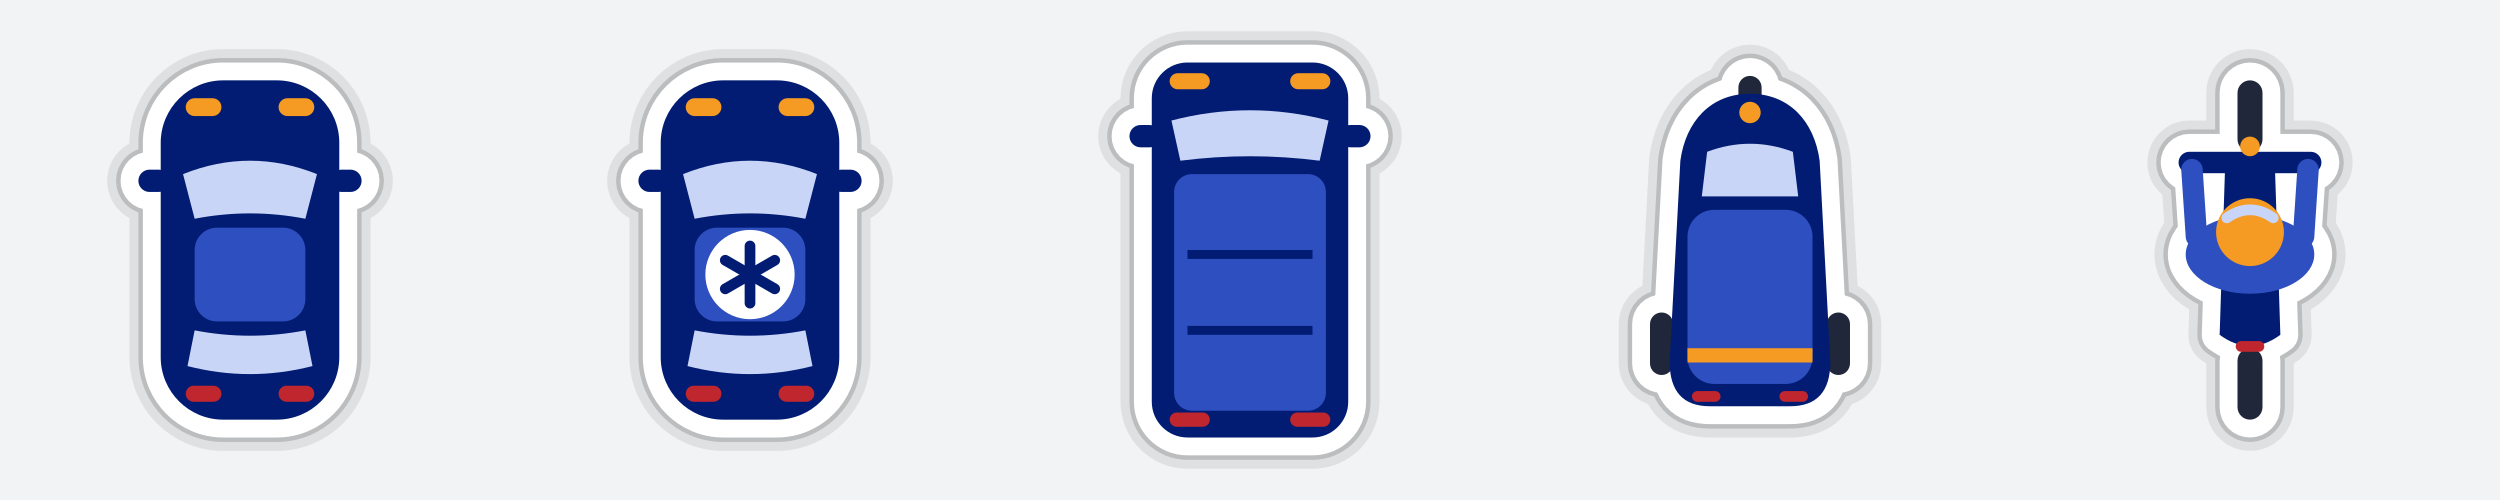
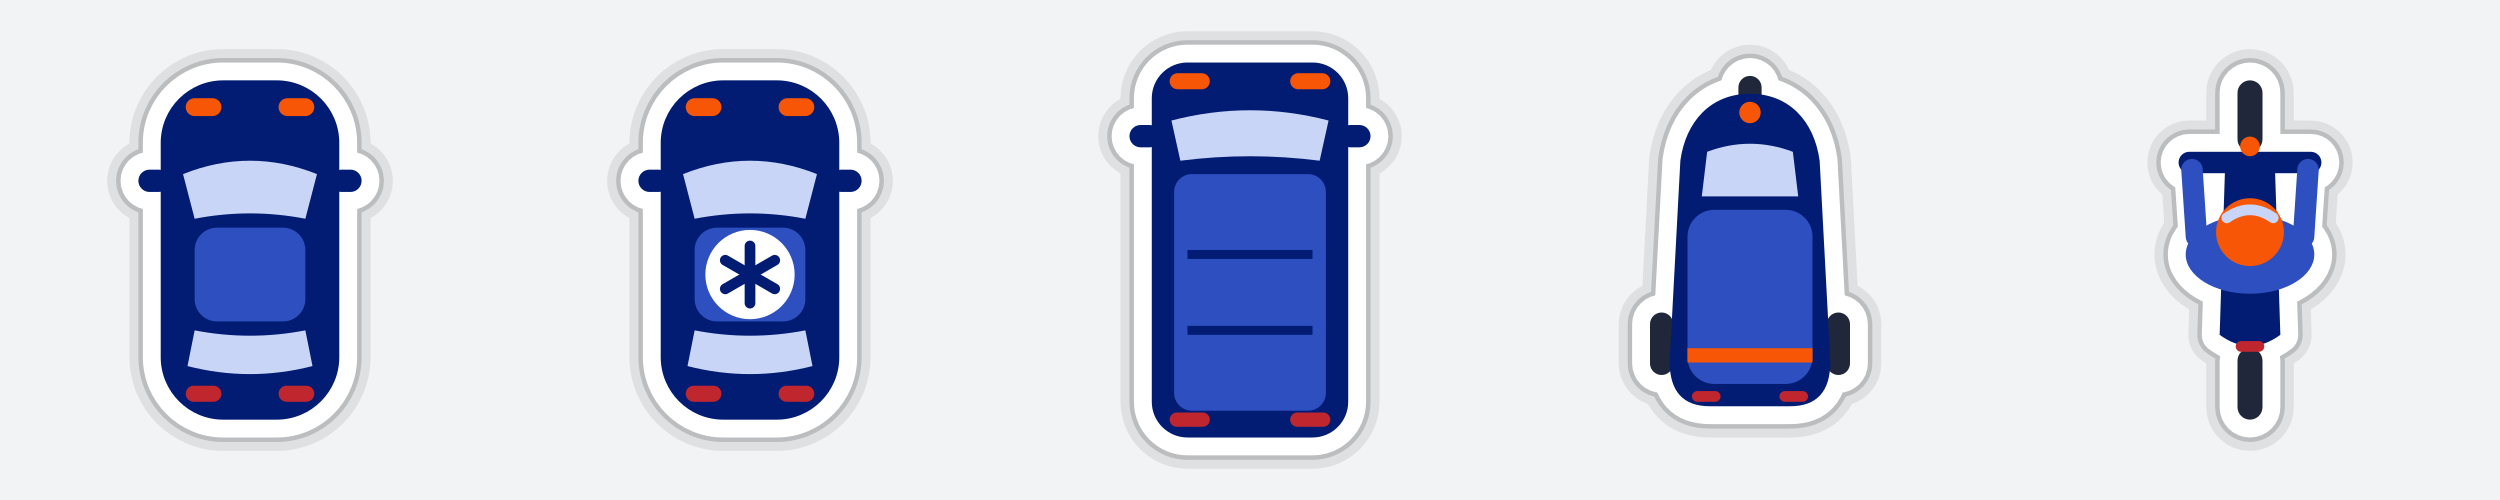
<svg xmlns="http://www.w3.org/2000/svg" width="560" height="112" viewBox="0 0 280 56">
  <rect width="280" height="56" fill="#F1F3F4" />
  <g transform="translate(0 0) translate(4 4)">
    <g opacity="0.08" fill="#000" stroke="#000" stroke-width="7" stroke-linejoin="round" stroke-linecap="round">
      <rect x="14" y="5" width="20" height="38" rx="7" />
      <rect x="11.5" y="15" width="3.5" height="2.5" rx="1.25" />
      <rect x="33" y="15" width="3.5" height="2.5" rx="1.25" />
    </g>
    <g opacity="0.16" fill="#000" stroke="#000" stroke-width="5" stroke-linejoin="round" stroke-linecap="round">
      <rect x="14" y="5" width="20" height="38" rx="7" />
      <rect x="11.5" y="15" width="3.5" height="2.5" rx="1.25" />
      <rect x="33" y="15" width="3.5" height="2.5" rx="1.25" />
    </g>
    <g opacity="1" fill="#FFFFFF" stroke="#FFFFFF" stroke-width="4" stroke-linejoin="round" stroke-linecap="round">
      <rect x="14" y="5" width="20" height="38" rx="7" />
      <rect x="11.5" y="15" width="3.5" height="2.5" rx="1.25" />
      <rect x="33" y="15" width="3.5" height="2.5" rx="1.25" />
    </g>
    <g fill="#011C72">
      <rect x="14" y="5" width="20" height="38" rx="7" />
      <rect x="11.5" y="15" width="3.5" height="2.5" rx="1.25" />
      <rect x="33" y="15" width="3.5" height="2.5" rx="1.25" />
    </g>
    <path d="M16.5 15.5 Q24 12.5 31.5 15.5 L30.2 20.5 Q24 19.3 17.8 20.5 Z" fill="#C9D5F7" />
    <rect x="17.8" y="21.5" width="12.4" height="10.5" rx="2.5" fill="#2E4FBF" />
    <path d="M17.8 33 Q24 34.2 30.2 33 L31 37 Q24 38.8 17 37 Z" fill="#C9D5F7" />
-     <rect x="16.8" y="7" width="4" height="2" rx="1" fill="#F59A23" />
-     <rect x="27.2" y="7" width="4" height="2" rx="1" fill="#F59A23" />
+     <rect x="16.8" y="7" width="4" height="2" rx="1" fill="#F75606" />
+     <rect x="27.2" y="7" width="4" height="2" rx="1" fill="#F75606" />
    <rect x="16.8" y="39.2" width="4" height="1.8" rx=".9" fill="#C0262D" />
    <rect x="27.2" y="39.2" width="4" height="1.8" rx=".9" fill="#C0262D" />
  </g>
  <g transform="translate(56 0) translate(4 4)">
    <g opacity="0.08" fill="#000" stroke="#000" stroke-width="7" stroke-linejoin="round" stroke-linecap="round">
      <rect x="14" y="5" width="20" height="38" rx="7" />
      <rect x="11.5" y="15" width="3.5" height="2.5" rx="1.25" />
      <rect x="33" y="15" width="3.5" height="2.5" rx="1.25" />
    </g>
    <g opacity="0.16" fill="#000" stroke="#000" stroke-width="5" stroke-linejoin="round" stroke-linecap="round">
      <rect x="14" y="5" width="20" height="38" rx="7" />
      <rect x="11.5" y="15" width="3.5" height="2.5" rx="1.25" />
      <rect x="33" y="15" width="3.5" height="2.5" rx="1.25" />
    </g>
    <g opacity="1" fill="#FFFFFF" stroke="#FFFFFF" stroke-width="4" stroke-linejoin="round" stroke-linecap="round">
      <rect x="14" y="5" width="20" height="38" rx="7" />
      <rect x="11.5" y="15" width="3.5" height="2.5" rx="1.25" />
      <rect x="33" y="15" width="3.5" height="2.5" rx="1.25" />
    </g>
    <g fill="#011C72">
      <rect x="14" y="5" width="20" height="38" rx="7" />
      <rect x="11.5" y="15" width="3.5" height="2.5" rx="1.25" />
      <rect x="33" y="15" width="3.5" height="2.5" rx="1.25" />
    </g>
    <path d="M16.5 15.5 Q24 12.5 31.5 15.5 L30.2 20.5 Q24 19.3 17.8 20.5 Z" fill="#C9D5F7" />
    <rect x="17.8" y="21.5" width="12.4" height="10.5" rx="2.5" fill="#2E4FBF" />
    <path d="M17.8 33 Q24 34.2 30.2 33 L31 37 Q24 38.8 17 37 Z" fill="#C9D5F7" />
-     <rect x="16.8" y="7" width="4" height="2" rx="1" fill="#F59A23" />
-     <rect x="27.2" y="7" width="4" height="2" rx="1" fill="#F59A23" />
+     <rect x="16.8" y="7" width="4" height="2" rx="1" fill="#F75606" />
+     <rect x="27.2" y="7" width="4" height="2" rx="1" fill="#F75606" />
    <rect x="16.8" y="39.2" width="4" height="1.8" rx=".9" fill="#C0262D" />
    <rect x="27.2" y="39.2" width="4" height="1.8" rx=".9" fill="#C0262D" />
    <circle cx="24" cy="26.75" r="5" fill="#fff" />
    <g stroke="#011C72" stroke-width="1.2" stroke-linecap="round">
      <line x1="24" y1="23.55" x2="24" y2="29.95" />
      <line x1="21.23" y1="25.15" x2="26.77" y2="28.35" />
      <line x1="21.23" y1="28.35" x2="26.77" y2="25.15" />
    </g>
  </g>
  <g transform="translate(112 0) translate(4 4)">
    <g opacity="0.08" fill="#000" stroke="#000" stroke-width="7" stroke-linejoin="round" stroke-linecap="round">
      <rect x="13" y="3" width="22" height="42" rx="4" />
      <rect x="10.5" y="10" width="3.5" height="2.5" rx="1.25" />
      <rect x="34" y="10" width="3.5" height="2.5" rx="1.25" />
    </g>
    <g opacity="0.16" fill="#000" stroke="#000" stroke-width="5" stroke-linejoin="round" stroke-linecap="round">
      <rect x="13" y="3" width="22" height="42" rx="4" />
      <rect x="10.5" y="10" width="3.5" height="2.5" rx="1.25" />
      <rect x="34" y="10" width="3.5" height="2.5" rx="1.25" />
    </g>
    <g opacity="1" fill="#FFFFFF" stroke="#FFFFFF" stroke-width="4" stroke-linejoin="round" stroke-linecap="round">
      <rect x="13" y="3" width="22" height="42" rx="4" />
      <rect x="10.5" y="10" width="3.5" height="2.5" rx="1.25" />
      <rect x="34" y="10" width="3.5" height="2.5" rx="1.25" />
    </g>
    <g fill="#011C72">
      <rect x="13" y="3" width="22" height="42" rx="4" />
      <rect x="10.5" y="10" width="3.5" height="2.5" rx="1.25" />
      <rect x="34" y="10" width="3.5" height="2.5" rx="1.25" />
    </g>
    <path d="M15.2 9.5 Q24 7.2 32.8 9.5 L31.8 14 Q24 13 16.2 14 Z" fill="#C9D5F7" />
    <rect x="15.5" y="15.5" width="17" height="26.5" rx="2" fill="#2E4FBF" />
    <g stroke="#011C72" stroke-width="1">
      <line x1="17" y1="24.5" x2="31" y2="24.5" />
      <line x1="17" y1="33" x2="31" y2="33" />
    </g>
-     <rect x="15" y="4.2" width="4.5" height="1.8" rx=".9" fill="#F59A23" />
-     <rect x="28.5" y="4.2" width="4.5" height="1.8" rx=".9" fill="#F59A23" />
+     <rect x="15" y="4.2" width="4.5" height="1.8" rx=".9" fill="#F75606" />
+     <rect x="28.5" y="4.2" width="4.5" height="1.8" rx=".9" fill="#F75606" />
    <rect x="15" y="42.2" width="4.5" height="1.6" rx=".8" fill="#C0262D" />
    <rect x="28.5" y="42.2" width="4.5" height="1.6" rx=".8" fill="#C0262D" />
  </g>
  <g transform="translate(168 0) translate(4 4)">
    <g opacity="0.08" fill="#000" stroke="#000" stroke-width="7" stroke-linejoin="round" stroke-linecap="round">
      <rect x="22.7" y="4.5" width="2.6" height="4" rx="1.3" />
      <rect x="12.8" y="31" width="2.6" height="7" rx="1.3" />
      <rect x="32.6" y="31" width="2.6" height="7" rx="1.3" />
      <path d="M24 6.5 C28.4 6.5 31.2 9.6 31.8 14 L33 36.5 Q33 41.5 28.5 41.5 L19.5 41.5 Q15 41.5 15 36.5 L16.2 14 C16.8 9.6 19.6 6.5 24 6.5 Z" />
    </g>
    <g opacity="0.16" fill="#000" stroke="#000" stroke-width="5" stroke-linejoin="round" stroke-linecap="round">
      <rect x="22.7" y="4.5" width="2.6" height="4" rx="1.3" />
      <rect x="12.8" y="31" width="2.6" height="7" rx="1.3" />
      <rect x="32.6" y="31" width="2.6" height="7" rx="1.3" />
      <path d="M24 6.5 C28.4 6.5 31.2 9.6 31.8 14 L33 36.5 Q33 41.5 28.5 41.5 L19.5 41.5 Q15 41.5 15 36.5 L16.2 14 C16.8 9.6 19.6 6.5 24 6.5 Z" />
    </g>
    <g opacity="1" fill="#FFFFFF" stroke="#FFFFFF" stroke-width="4" stroke-linejoin="round" stroke-linecap="round">
      <rect x="22.7" y="4.5" width="2.6" height="4" rx="1.3" />
      <rect x="12.8" y="31" width="2.6" height="7" rx="1.3" />
      <rect x="32.6" y="31" width="2.6" height="7" rx="1.3" />
      <path d="M24 6.5 C28.4 6.5 31.2 9.6 31.8 14 L33 36.5 Q33 41.5 28.5 41.5 L19.5 41.5 Q15 41.5 15 36.5 L16.2 14 C16.8 9.6 19.6 6.5 24 6.5 Z" />
    </g>
    <g fill="#20273A">
      <rect x="22.7" y="4.5" width="2.6" height="4" rx="1.3" />
      <rect x="12.8" y="31" width="2.6" height="7" rx="1.3" />
      <rect x="32.6" y="31" width="2.6" height="7" rx="1.3" />
    </g>
    <g fill="#011C72">
      <path d="M24 6.5 C28.4 6.5 31.2 9.6 31.8 14 L33 36.5 Q33 41.5 28.5 41.5 L19.5 41.5 Q15 41.5 15 36.5 L16.2 14 C16.8 9.6 19.6 6.5 24 6.5 Z" />
    </g>
    <path d="M19.2 13 Q24 11.2 28.8 13 L29.4 18 L18.6 18 Z" fill="#C9D5F7" />
    <rect x="17" y="19.5" width="14" height="19.5" rx="3" fill="#2E4FBF" />
-     <rect x="17" y="35" width="14" height="1.6" fill="#F59A23" />
-     <circle cx="24" cy="8.6" r="1.2" fill="#F59A23" />
+     <rect x="17" y="35" width="14" height="1.6" fill="#F75606" />
+     <circle cx="24" cy="8.6" r="1.2" fill="#F75606" />
    <rect x="17.5" y="39.8" width="3.2" height="1.2" rx=".6" fill="#C0262D" />
    <rect x="27.3" y="39.8" width="3.2" height="1.2" rx=".6" fill="#C0262D" />
  </g>
  <g transform="translate(224 0) translate(4 4)">
    <g opacity="0.08" fill="#000" stroke="#000" stroke-width="7" stroke-linejoin="round" stroke-linecap="round">
      <rect x="22.6" y="5" width="2.8" height="8" rx="1.4" />
      <rect x="22.6" y="35" width="2.8" height="8" rx="1.4" />
      <rect x="16" y="13" width="16" height="2.4" rx="1.2" />
      <path d="M21.2 15 L26.8 15 L27.4 33.5 Q24 36 20.6 33.5 Z" />
      <ellipse cx="24" cy="24.5" rx="7.2" ry="4.4" />
      <circle cx="24" cy="22" r="3.8" />
      <line x1="18" y1="22.5" x2="17.5" y2="15" />
      <line x1="30" y1="22.5" x2="30.5" y2="15" />
    </g>
    <g opacity="0.16" fill="#000" stroke="#000" stroke-width="5" stroke-linejoin="round" stroke-linecap="round">
      <rect x="22.6" y="5" width="2.8" height="8" rx="1.4" />
      <rect x="22.6" y="35" width="2.8" height="8" rx="1.4" />
      <rect x="16" y="13" width="16" height="2.4" rx="1.2" />
      <path d="M21.2 15 L26.8 15 L27.4 33.5 Q24 36 20.6 33.5 Z" />
      <ellipse cx="24" cy="24.5" rx="7.2" ry="4.4" />
      <circle cx="24" cy="22" r="3.8" />
      <line x1="18" y1="22.5" x2="17.5" y2="15" />
      <line x1="30" y1="22.5" x2="30.5" y2="15" />
    </g>
    <g opacity="1" fill="#FFFFFF" stroke="#FFFFFF" stroke-width="4" stroke-linejoin="round" stroke-linecap="round">
      <rect x="22.6" y="5" width="2.8" height="8" rx="1.4" />
      <rect x="22.6" y="35" width="2.8" height="8" rx="1.4" />
      <rect x="16" y="13" width="16" height="2.4" rx="1.2" />
      <path d="M21.2 15 L26.8 15 L27.4 33.5 Q24 36 20.6 33.5 Z" />
      <ellipse cx="24" cy="24.5" rx="7.2" ry="4.4" />
      <circle cx="24" cy="22" r="3.8" />
      <line x1="18" y1="22.5" x2="17.5" y2="15" />
      <line x1="30" y1="22.5" x2="30.5" y2="15" />
    </g>
    <g fill="#20273A">
      <rect x="22.6" y="5" width="2.8" height="8" rx="1.4" />
      <rect x="22.6" y="35" width="2.8" height="8" rx="1.4" />
    </g>
    <rect x="16" y="13" width="16" height="2.4" rx="1.2" fill="#011C72" />
    <path d="M21.2 15 L26.8 15 L27.4 33.5 Q24 36 20.6 33.5 Z" fill="#011C72" />
    <g stroke="#2E4FBF" stroke-width="2.4" stroke-linecap="round">
      <line x1="18" y1="22.5" x2="17.5" y2="15" />
      <line x1="30" y1="22.5" x2="30.5" y2="15" />
    </g>
    <ellipse cx="24" cy="24.5" rx="7.2" ry="4.4" fill="#2E4FBF" />
-     <circle cx="24" cy="22" r="3.8" fill="#F59A23" />
+     <circle cx="24" cy="22" r="3.8" fill="#F75606" />
    <path d="M21.4 20.4 Q24 18.6 26.6 20.4" stroke="#C9D5F7" stroke-width="1.2" fill="none" stroke-linecap="round" />
-     <circle cx="24" cy="12.4" r="1.1" fill="#F59A23" />
+     <circle cx="24" cy="12.4" r="1.1" fill="#F75606" />
    <rect x="22.4" y="34.2" width="3.2" height="1.2" rx=".6" fill="#C0262D" />
  </g>
</svg>
